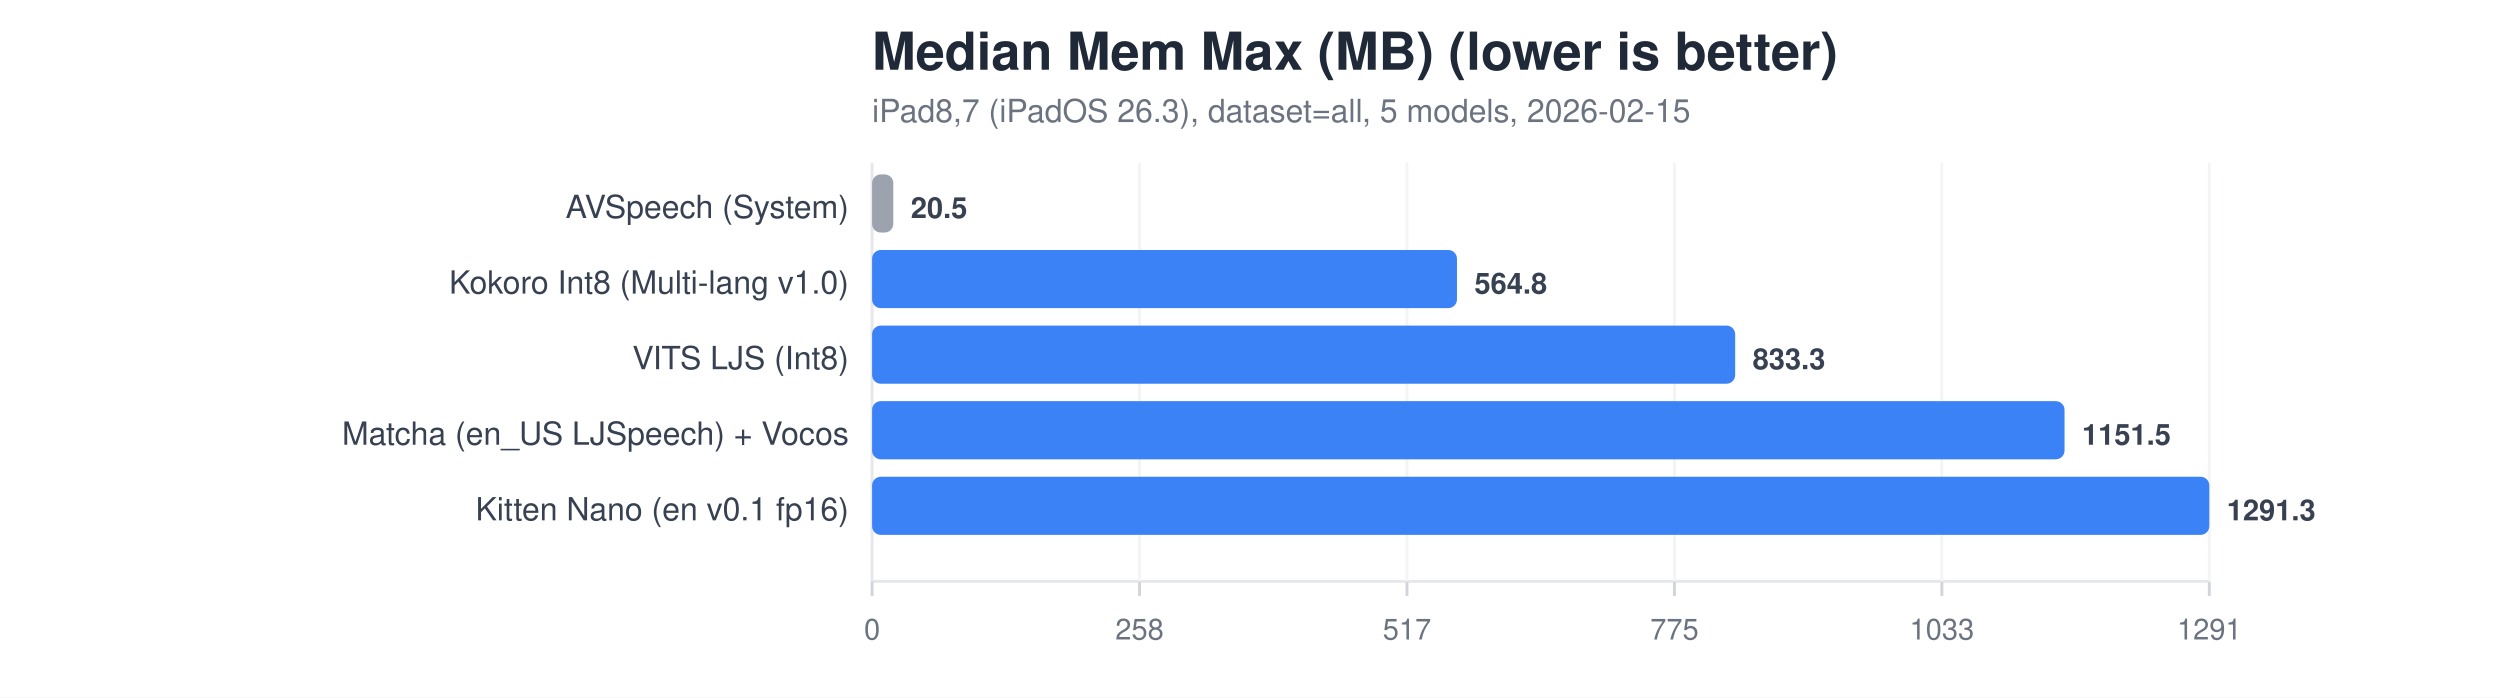
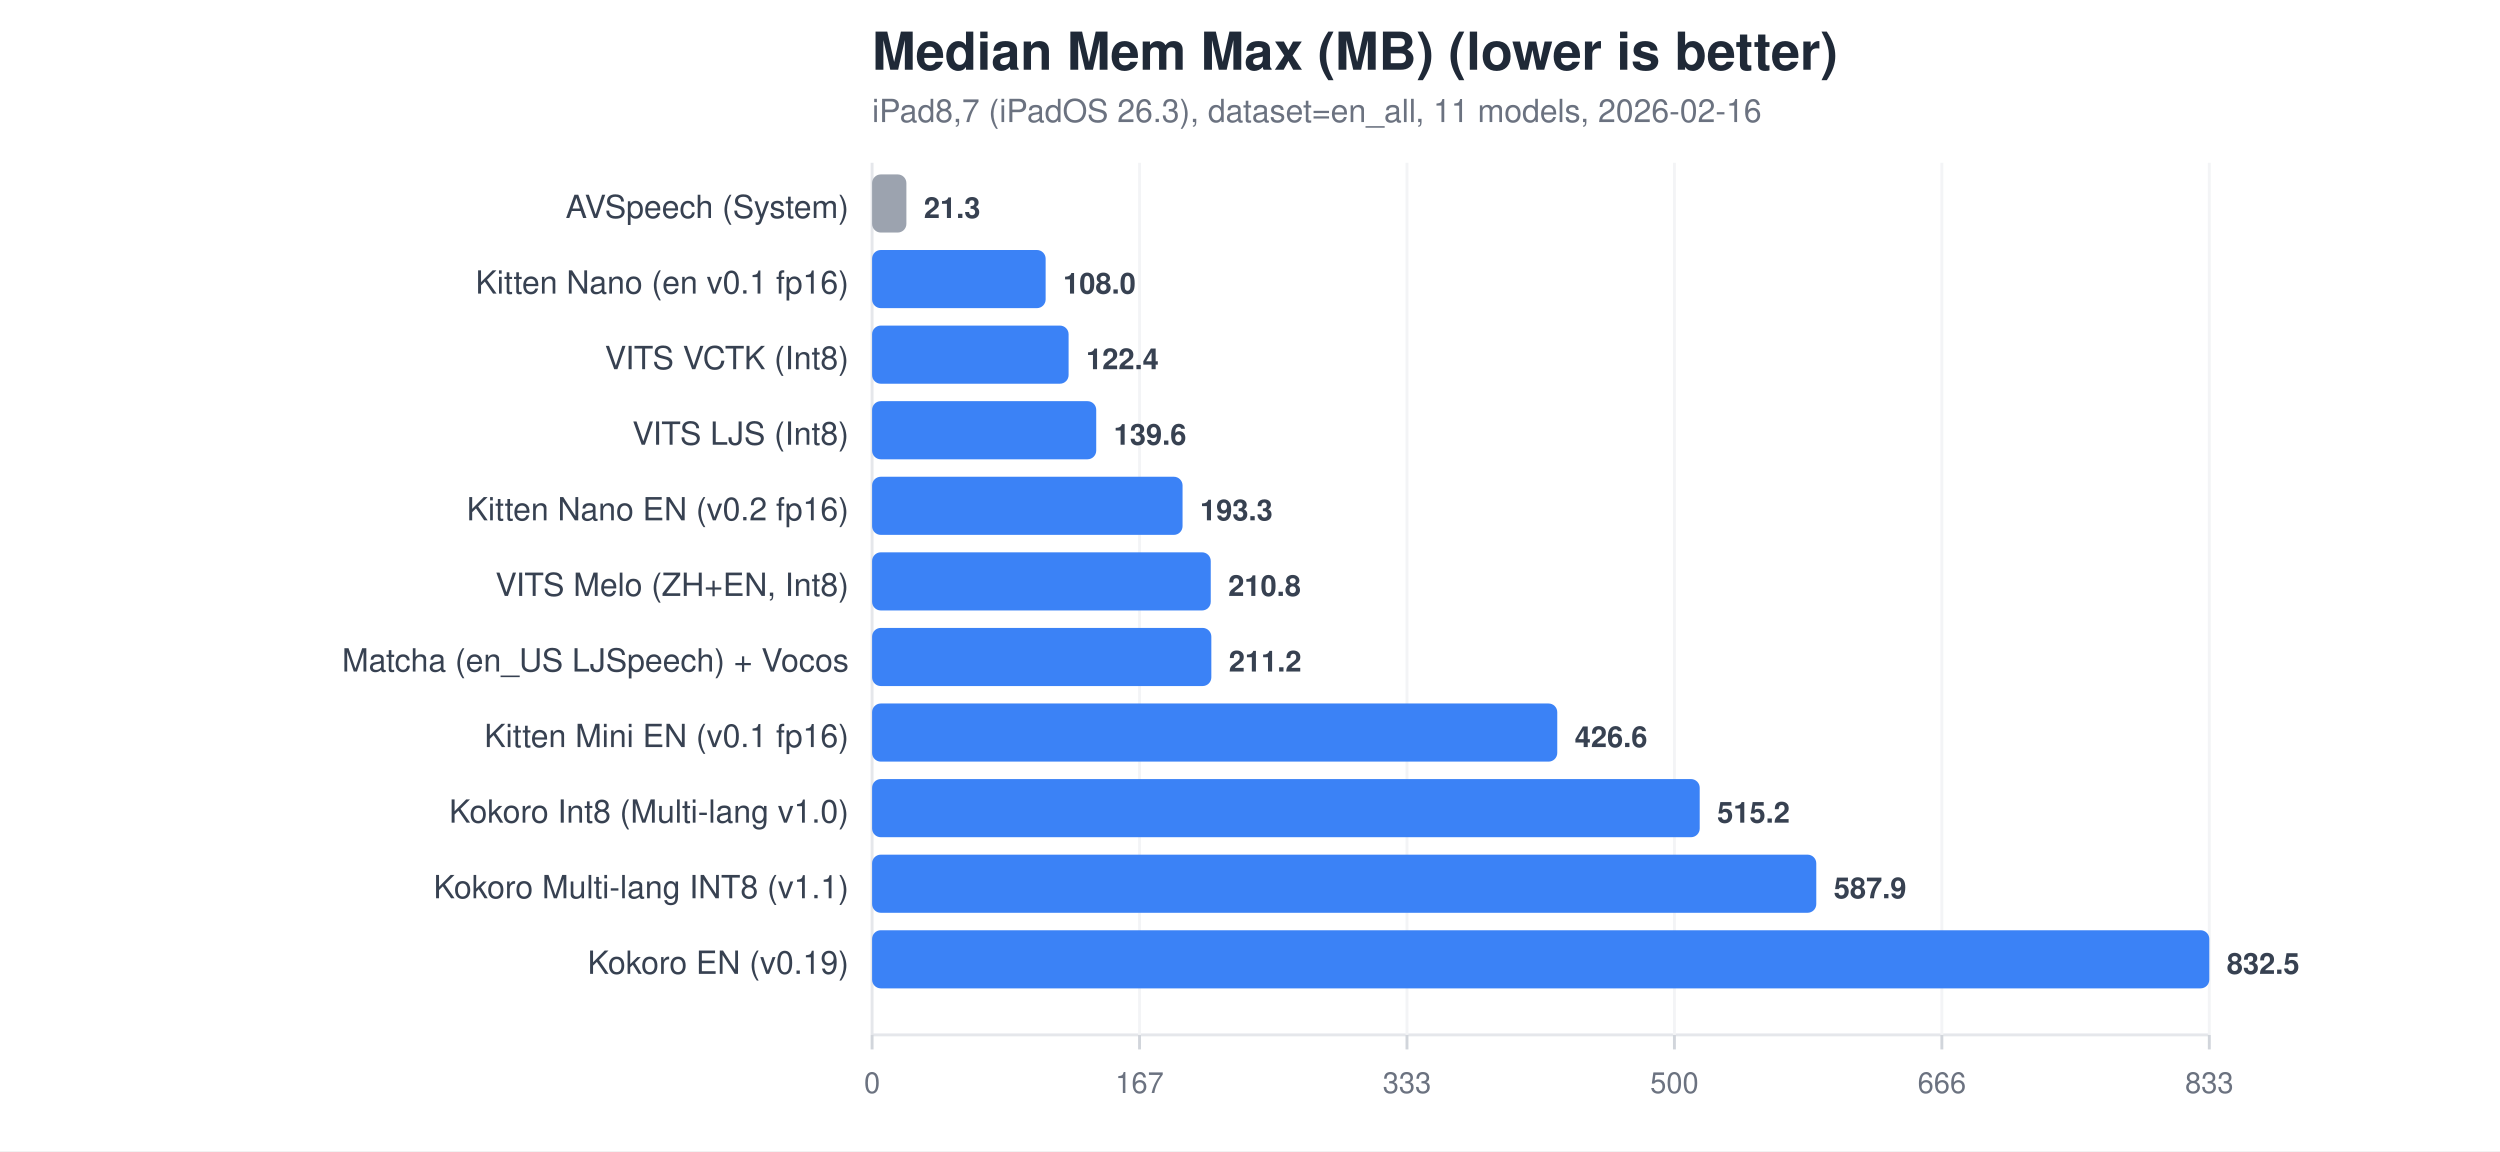
- <svg xmlns="http://www.w3.org/2000/svg" width="860" height="240" viewBox="0 0 860 240">
+ <svg xmlns="http://www.w3.org/2000/svg" width="860" height="396" viewBox="0 0 860 396">
  <style>
text { font-family: -apple-system, BlinkMacSystemFont, 'Segoe UI', Helvetica, Arial, sans-serif; }
.title { font-size: 18px; font-weight: 700; fill: #1f2937; }
.subtitle { font-size: 11px; fill: #6b7280; }
.axis { font-size: 10px; fill: #6b7280; }
.label { font-size: 11px; fill: #374151; }
.value { font-size: 10px; fill: #374151; font-weight: 600; }
</style>
  <rect width="100%" height="100%" fill="#ffffff" />
  <text x="300" y="24" class="title">Median Mem Max (MB) (lower is better)</text>
-   <text x="300" y="42" class="subtitle">iPad8,7 (iPadOS 26.3), dataset=all, 5 models, 2026-02-15</text>
-   <line x1="300" y1="56" x2="300" y2="200" stroke="#e5e7eb" />
-   <line x1="300" y1="200" x2="760" y2="200" stroke="#e5e7eb" />
-   <line x1="300.0" y1="200" x2="300.0" y2="205" stroke="#d1d5db" />
-   <text x="300.0" y="220" text-anchor="middle" class="axis">0</text>
-   <line x1="392.0" y1="200" x2="392.0" y2="205" stroke="#d1d5db" />
-   <text x="392.0" y="220" text-anchor="middle" class="axis">258</text>
-   <line x1="392.0" y1="56" x2="392.0" y2="200" stroke="#f3f4f6" />
-   <line x1="484.0" y1="200" x2="484.0" y2="205" stroke="#d1d5db" />
-   <text x="484.0" y="220" text-anchor="middle" class="axis">517</text>
-   <line x1="484.0" y1="56" x2="484.0" y2="200" stroke="#f3f4f6" />
-   <line x1="576.0" y1="200" x2="576.0" y2="205" stroke="#d1d5db" />
-   <text x="576.0" y="220" text-anchor="middle" class="axis">775</text>
-   <line x1="576.0" y1="56" x2="576.0" y2="200" stroke="#f3f4f6" />
-   <line x1="668.0" y1="200" x2="668.0" y2="205" stroke="#d1d5db" />
-   <text x="668.0" y="220" text-anchor="middle" class="axis">1033</text>
-   <line x1="668.0" y1="56" x2="668.0" y2="200" stroke="#f3f4f6" />
-   <line x1="760.0" y1="200" x2="760.0" y2="205" stroke="#d1d5db" />
-   <text x="760.0" y="220" text-anchor="middle" class="axis">1291</text>
-   <line x1="760.0" y1="56" x2="760.0" y2="200" stroke="#f3f4f6" />
+   <text x="300" y="42" class="subtitle">iPad8,7 (iPadOS 26.3), dataset=en_all, 11 models, 2026-02-16</text>
+   <line x1="300" y1="56" x2="300" y2="356" stroke="#e5e7eb" />
+   <line x1="300" y1="356" x2="760" y2="356" stroke="#e5e7eb" />
+   <line x1="300.0" y1="356" x2="300.0" y2="361" stroke="#d1d5db" />
+   <text x="300.0" y="376" text-anchor="middle" class="axis">0</text>
+   <line x1="392.0" y1="356" x2="392.0" y2="361" stroke="#d1d5db" />
+   <text x="392.0" y="376" text-anchor="middle" class="axis">167</text>
+   <line x1="392.0" y1="56" x2="392.0" y2="356" stroke="#f3f4f6" />
+   <line x1="484.0" y1="356" x2="484.0" y2="361" stroke="#d1d5db" />
+   <text x="484.0" y="376" text-anchor="middle" class="axis">333</text>
+   <line x1="484.0" y1="56" x2="484.0" y2="356" stroke="#f3f4f6" />
+   <line x1="576.0" y1="356" x2="576.0" y2="361" stroke="#d1d5db" />
+   <text x="576.0" y="376" text-anchor="middle" class="axis">500</text>
+   <line x1="576.0" y1="56" x2="576.0" y2="356" stroke="#f3f4f6" />
+   <line x1="668.0" y1="356" x2="668.0" y2="361" stroke="#d1d5db" />
+   <text x="668.0" y="376" text-anchor="middle" class="axis">666</text>
+   <line x1="668.0" y1="56" x2="668.0" y2="356" stroke="#f3f4f6" />
+   <line x1="760.0" y1="356" x2="760.0" y2="361" stroke="#d1d5db" />
+   <text x="760.0" y="376" text-anchor="middle" class="axis">833</text>
+   <line x1="760.0" y1="56" x2="760.0" y2="356" stroke="#f3f4f6" />
  <text x="292" y="75" text-anchor="end" class="label">AVSpeech (System)</text>
-   <rect x="300" y="60" width="7.3" height="20" rx="3" fill="#9ca3af" />
-   <text x="313.3" y="75" class="value">20.5</text>
-   <text x="292" y="101" text-anchor="end" class="label">Kokoro Int8 (Multi-lang v1.0)</text>
-   <rect x="300" y="86" width="201.2" height="20" rx="3" fill="#3b82f6" />
-   <text x="507.2" y="101" class="value">564.8</text>
-   <text x="292" y="127" text-anchor="end" class="label">VITS LJS (Int8)</text>
-   <rect x="300" y="112" width="296.9" height="20" rx="3" fill="#3b82f6" />
-   <text x="602.9" y="127" class="value">833.3</text>
-   <text x="292" y="153" text-anchor="end" class="label">Matcha (en_US LJSpeech) + Vocos</text>
-   <rect x="300" y="138" width="410.2" height="20" rx="3" fill="#3b82f6" />
-   <text x="716.2" y="153" class="value">1151.5</text>
-   <text x="292" y="179" text-anchor="end" class="label">Kitten Nano (en v0.1 fp16)</text>
-   <rect x="300" y="164" width="460.0" height="20" rx="3" fill="#3b82f6" />
-   <text x="766.0" y="179" class="value">1291.3</text>
+   <rect x="300" y="60" width="11.8" height="20" rx="3" fill="#9ca3af" />
+   <text x="317.8" y="75" class="value">21.3</text>
+   <text x="292" y="101" text-anchor="end" class="label">Kitten Nano (en v0.1 fp16)</text>
+   <rect x="300" y="86" width="59.7" height="20" rx="3" fill="#3b82f6" />
+   <text x="365.7" y="101" class="value">108.0</text>
+   <text x="292" y="127" text-anchor="end" class="label">VITS VCTK (Int8)</text>
+   <rect x="300" y="112" width="67.6" height="20" rx="3" fill="#3b82f6" />
+   <text x="373.6" y="127" class="value">122.4</text>
+   <text x="292" y="153" text-anchor="end" class="label">VITS LJS (Int8)</text>
+   <rect x="300" y="138" width="77.1" height="20" rx="3" fill="#3b82f6" />
+   <text x="383.1" y="153" class="value">139.6</text>
+   <text x="292" y="179" text-anchor="end" class="label">Kitten Nano EN (v0.2 fp16)</text>
+   <rect x="300" y="164" width="106.8" height="20" rx="3" fill="#3b82f6" />
+   <text x="412.8" y="179" class="value">193.3</text>
+   <text x="292" y="205" text-anchor="end" class="label">VITS Melo (ZH+EN, Int8)</text>
+   <rect x="300" y="190" width="116.5" height="20" rx="3" fill="#3b82f6" />
+   <text x="422.5" y="205" class="value">210.8</text>
+   <text x="292" y="231" text-anchor="end" class="label">Matcha (en_US LJSpeech) + Vocos</text>
+   <rect x="300" y="216" width="116.7" height="20" rx="3" fill="#3b82f6" />
+   <text x="422.7" y="231" class="value">211.2</text>
+   <text x="292" y="257" text-anchor="end" class="label">Kitten Mini EN (v0.1 fp16)</text>
+   <rect x="300" y="242" width="235.7" height="20" rx="3" fill="#3b82f6" />
+   <text x="541.7" y="257" class="value">426.6</text>
+   <text x="292" y="283" text-anchor="end" class="label">Kokoro Int8 (Multi-lang v1.0)</text>
+   <rect x="300" y="268" width="284.7" height="20" rx="3" fill="#3b82f6" />
+   <text x="590.7" y="283" class="value">515.2</text>
+   <text x="292" y="309" text-anchor="end" class="label">Kokoro Multi-lang INT8 (v1.1)</text>
+   <rect x="300" y="294" width="324.8" height="20" rx="3" fill="#3b82f6" />
+   <text x="630.8" y="309" class="value">587.9</text>
+   <text x="292" y="335" text-anchor="end" class="label">Kokoro EN (v0.19)</text>
+   <rect x="300" y="320" width="460.0" height="20" rx="3" fill="#3b82f6" />
+   <text x="766.0" y="335" class="value">832.5</text>
</svg>
